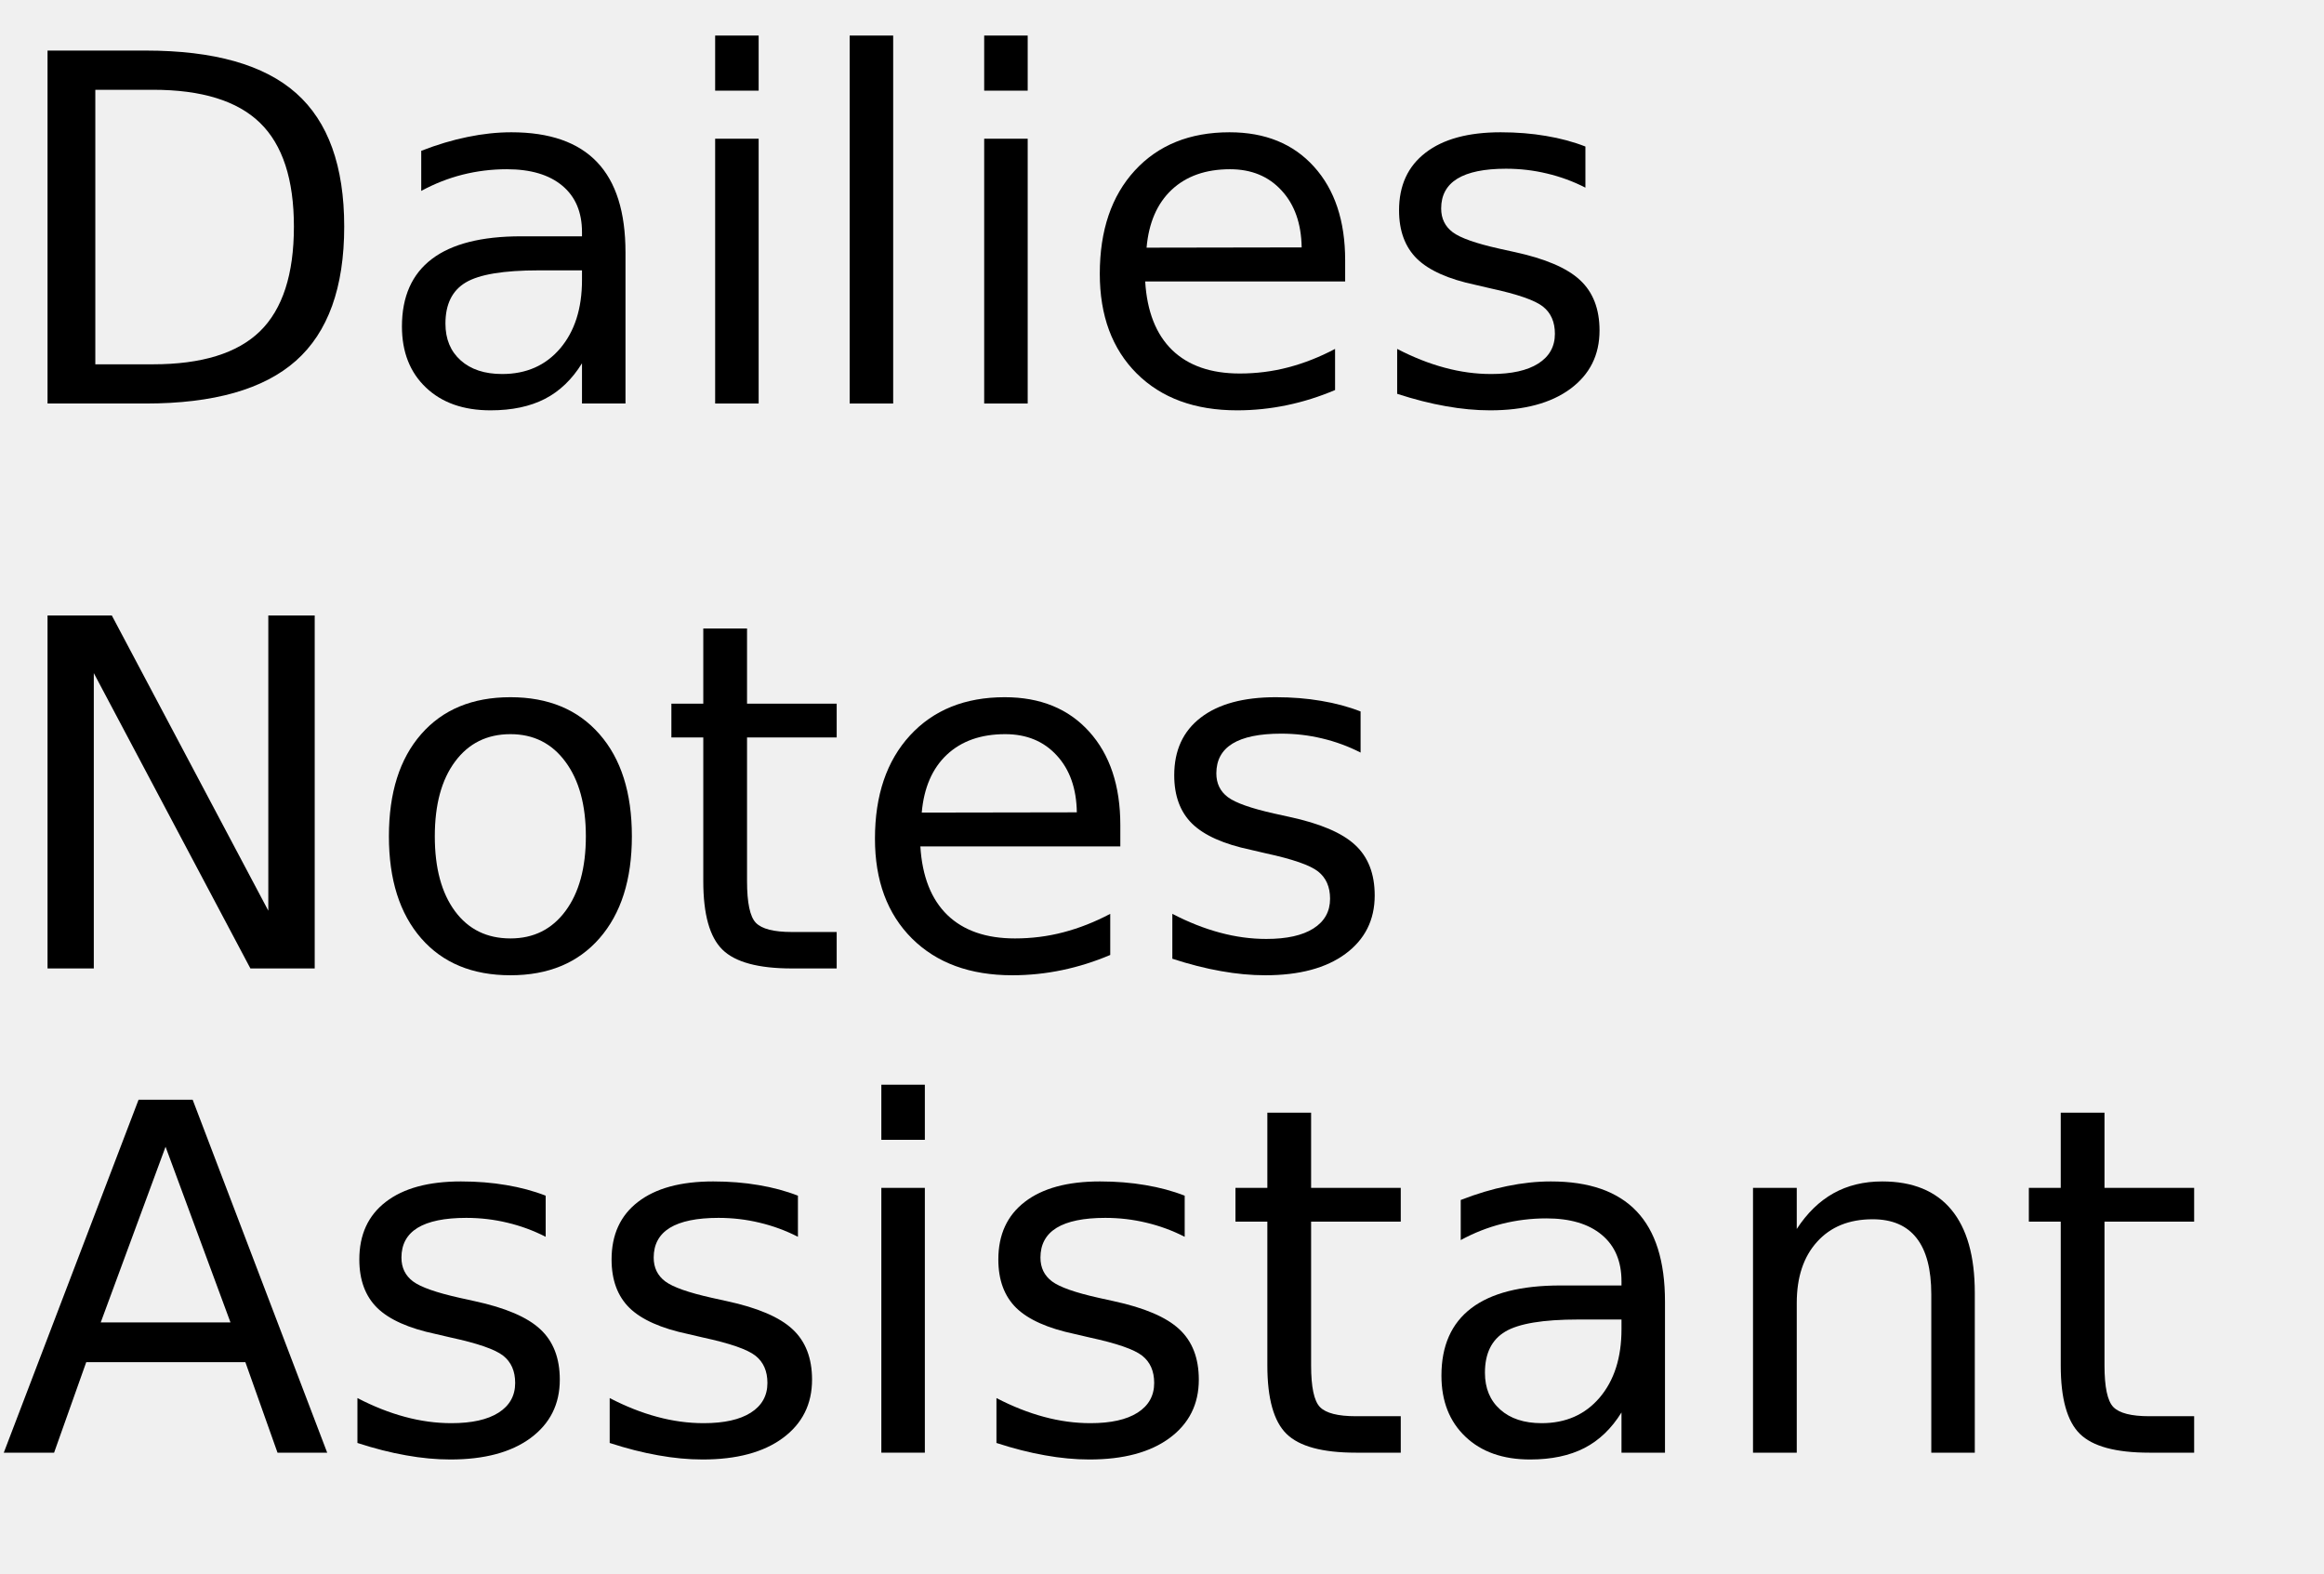
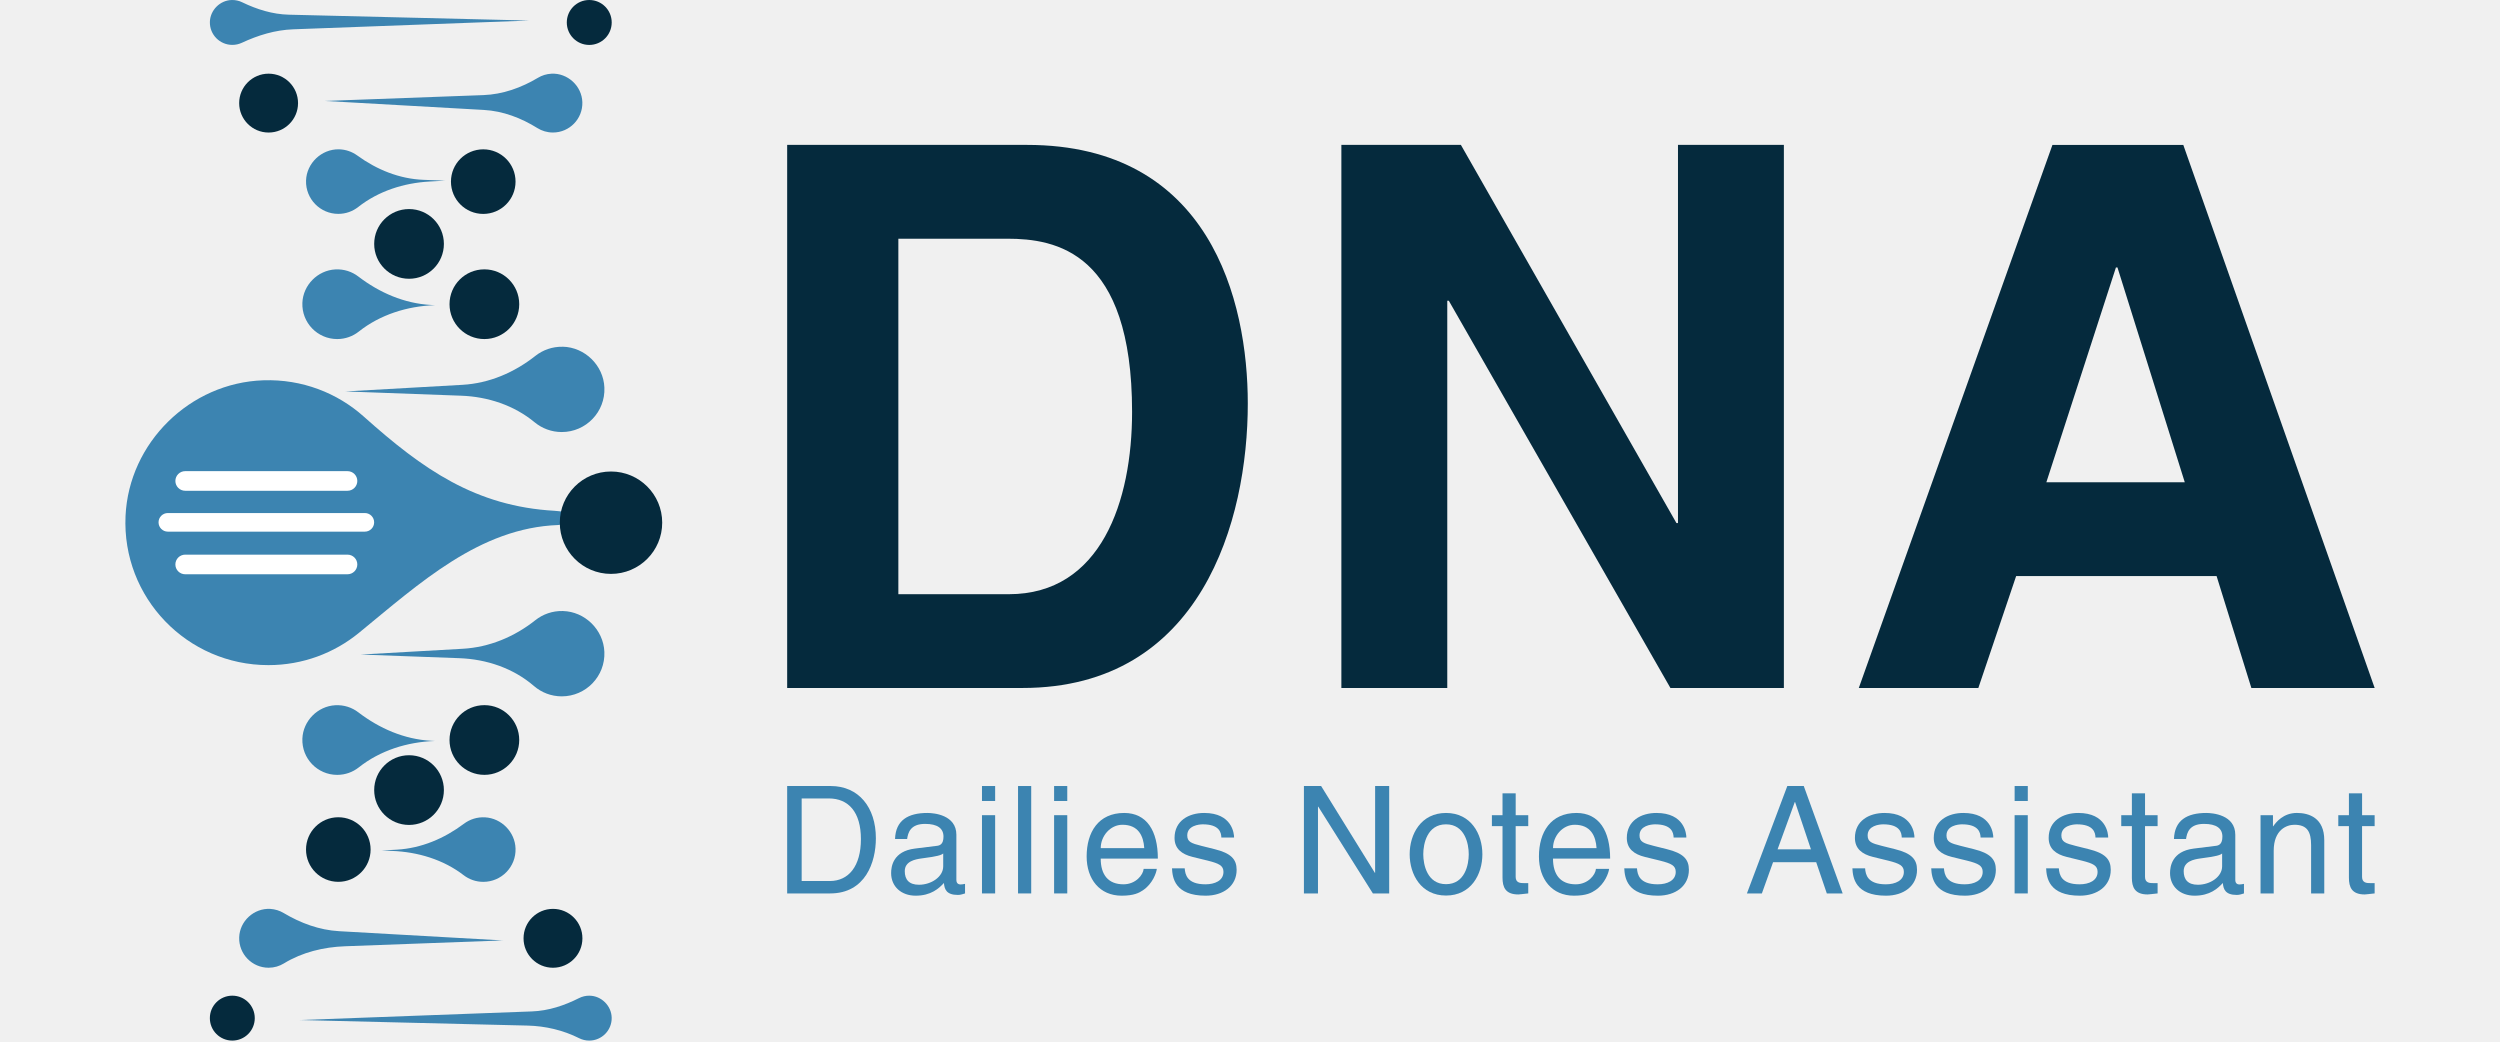
- <svg xmlns="http://www.w3.org/2000/svg" xmlns:xlink="http://www.w3.org/1999/xlink" width="288" height="195" viewBox="0 0 288 195">
+ <svg xmlns="http://www.w3.org/2000/svg" id="Layer_1" data-name="Layer 1" viewBox="0 0 1200 500">
  <defs>
+     <style>
+       .cls-1 {
+         fill: #3c84b1;
+       }
+ 
+       .cls-2 {
+         fill: #052a3d;
+       }
+ 
+       .cls-3 {
+         fill: #fff;
+       }
+     </style>
+   </defs>
+   <g>
    <g>
-       <g id="glyph-0-0">
-         <path d="M 11.812 -38.875 L 11.812 -4.859 L 18.953 -4.859 C 24.992 -4.859 29.414 -6.223 32.219 -8.953 C 35.02 -11.691 36.422 -16.016 36.422 -21.922 C 36.422 -27.773 35.02 -32.062 32.219 -34.781 C 29.414 -37.508 24.992 -38.875 18.953 -38.875 Z M 5.891 -43.734 L 18.047 -43.734 C 26.523 -43.734 32.742 -41.973 36.703 -38.453 C 40.672 -34.93 42.656 -29.422 42.656 -21.922 C 42.656 -14.379 40.66 -8.836 36.672 -5.297 C 32.691 -1.766 26.484 0 18.047 0 L 5.891 0 Z M 5.891 -43.734 " />
-       </g>
-       <g id="glyph-0-1">
-         <path d="M 20.562 -16.5 C 16.207 -16.5 13.191 -16 11.516 -15 C 9.836 -14 9 -12.301 9 -9.906 C 9 -7.988 9.629 -6.469 10.891 -5.344 C 12.148 -4.219 13.863 -3.656 16.031 -3.656 C 19.02 -3.656 21.414 -4.711 23.219 -6.828 C 25.02 -8.953 25.922 -11.773 25.922 -15.297 L 25.922 -16.5 Z M 31.312 -18.719 L 31.312 0 L 25.922 0 L 25.922 -4.984 C 24.691 -2.992 23.16 -1.523 21.328 -0.578 C 19.492 0.367 17.25 0.844 14.594 0.844 C 11.227 0.844 8.555 -0.098 6.578 -1.984 C 4.598 -3.867 3.609 -6.391 3.609 -9.547 C 3.609 -13.242 4.844 -16.031 7.312 -17.906 C 9.781 -19.781 13.469 -20.719 18.375 -20.719 L 25.922 -20.719 L 25.922 -21.234 C 25.922 -23.723 25.102 -25.645 23.469 -27 C 21.844 -28.352 19.555 -29.031 16.609 -29.031 C 14.734 -29.031 12.906 -28.805 11.125 -28.359 C 9.352 -27.91 7.645 -27.238 6 -26.344 L 6 -31.312 C 7.977 -32.082 9.895 -32.656 11.75 -33.031 C 13.602 -33.414 15.41 -33.609 17.172 -33.609 C 21.91 -33.609 25.453 -32.375 27.797 -29.906 C 30.141 -27.445 31.312 -23.719 31.312 -18.719 Z M 31.312 -18.719 " />
-       </g>
-       <g id="glyph-0-2">
-         <path d="M 5.656 -32.812 L 11.047 -32.812 L 11.047 0 L 5.656 0 Z M 5.656 -45.594 L 11.047 -45.594 L 11.047 -38.766 L 5.656 -38.766 Z M 5.656 -45.594 " />
-       </g>
-       <g id="glyph-0-3">
-         <path d="M 5.656 -45.594 L 11.047 -45.594 L 11.047 0 L 5.656 0 Z M 5.656 -45.594 " />
-       </g>
-       <g id="glyph-0-4">
-         <path d="M 33.719 -17.75 L 33.719 -15.125 L 8.938 -15.125 C 9.164 -11.406 10.281 -8.57 12.281 -6.625 C 14.289 -4.688 17.082 -3.719 20.656 -3.719 C 22.727 -3.719 24.734 -3.973 26.672 -4.484 C 28.617 -4.992 30.551 -5.754 32.469 -6.766 L 32.469 -1.672 C 30.531 -0.848 28.547 -0.223 26.516 0.203 C 24.484 0.629 22.422 0.844 20.328 0.844 C 15.098 0.844 10.953 -0.676 7.891 -3.719 C 4.836 -6.77 3.312 -10.891 3.312 -16.078 C 3.312 -21.453 4.758 -25.719 7.656 -28.875 C 10.562 -32.031 14.473 -33.609 19.391 -33.609 C 23.805 -33.609 27.297 -32.188 29.859 -29.344 C 32.43 -26.5 33.719 -22.633 33.719 -17.75 Z M 28.328 -19.344 C 28.285 -22.289 27.457 -24.641 25.844 -26.391 C 24.238 -28.148 22.109 -29.031 19.453 -29.031 C 16.441 -29.031 14.031 -28.18 12.219 -26.484 C 10.414 -24.785 9.379 -22.395 9.109 -19.312 Z M 28.328 -19.344 " />
-       </g>
-       <g id="glyph-0-5">
-         <path d="M 26.578 -31.844 L 26.578 -26.75 C 25.047 -27.531 23.457 -28.113 21.812 -28.5 C 20.176 -28.895 18.484 -29.094 16.734 -29.094 C 14.055 -29.094 12.047 -28.68 10.703 -27.859 C 9.367 -27.035 8.703 -25.805 8.703 -24.172 C 8.703 -22.922 9.18 -21.938 10.141 -21.219 C 11.098 -20.508 13.02 -19.832 15.906 -19.188 L 17.75 -18.781 C 21.582 -17.957 24.301 -16.797 25.906 -15.297 C 27.52 -13.805 28.328 -11.723 28.328 -9.047 C 28.328 -6.004 27.117 -3.594 24.703 -1.812 C 22.297 -0.039 18.984 0.844 14.766 0.844 C 13.004 0.844 11.172 0.672 9.266 0.328 C 7.367 -0.004 5.363 -0.516 3.25 -1.203 L 3.25 -6.766 C 5.238 -5.734 7.203 -4.957 9.141 -4.438 C 11.078 -3.914 12.992 -3.656 14.891 -3.656 C 17.422 -3.656 19.367 -4.086 20.734 -4.953 C 22.109 -5.828 22.797 -7.055 22.797 -8.641 C 22.797 -10.109 22.301 -11.234 21.312 -12.016 C 20.32 -12.797 18.16 -13.547 14.828 -14.266 L 12.953 -14.703 C 9.609 -15.41 7.191 -16.488 5.703 -17.938 C 4.223 -19.395 3.484 -21.395 3.484 -23.938 C 3.484 -27.02 4.578 -29.398 6.766 -31.078 C 8.953 -32.766 12.055 -33.609 16.078 -33.609 C 18.078 -33.609 19.953 -33.457 21.703 -33.156 C 23.461 -32.863 25.086 -32.426 26.578 -31.844 Z M 26.578 -31.844 " />
-       </g>
-       <g id="glyph-0-6">
-         <path d="M 5.891 -43.734 L 13.859 -43.734 L 33.25 -7.156 L 33.25 -43.734 L 39 -43.734 L 39 0 L 31.031 0 L 11.625 -36.594 L 11.625 0 L 5.891 0 Z M 5.891 -43.734 " />
-       </g>
-       <g id="glyph-0-7">
-         <path d="M 18.375 -29.031 C 15.477 -29.031 13.191 -27.898 11.516 -25.641 C 9.836 -23.391 9 -20.301 9 -16.375 C 9 -12.445 9.832 -9.352 11.5 -7.094 C 13.164 -4.844 15.457 -3.719 18.375 -3.719 C 21.238 -3.719 23.508 -4.848 25.188 -7.109 C 26.875 -9.379 27.719 -12.469 27.719 -16.375 C 27.719 -20.258 26.875 -23.336 25.188 -25.609 C 23.508 -27.891 21.238 -29.031 18.375 -29.031 Z M 18.375 -33.609 C 23.062 -33.609 26.738 -32.082 29.406 -29.031 C 32.082 -25.988 33.422 -21.77 33.422 -16.375 C 33.422 -11.008 32.082 -6.797 29.406 -3.734 C 26.738 -0.68 23.062 0.844 18.375 0.844 C 13.664 0.844 9.977 -0.68 7.312 -3.734 C 4.645 -6.797 3.312 -11.008 3.312 -16.375 C 3.312 -21.77 4.645 -25.988 7.312 -29.031 C 9.977 -32.082 13.664 -33.609 18.375 -33.609 Z M 18.375 -33.609 " />
-       </g>
-       <g id="glyph-0-8">
-         <path d="M 10.984 -42.125 L 10.984 -32.812 L 22.094 -32.812 L 22.094 -28.625 L 10.984 -28.625 L 10.984 -10.812 C 10.984 -8.133 11.348 -6.414 12.078 -5.656 C 12.816 -4.895 14.305 -4.516 16.547 -4.516 L 22.094 -4.516 L 22.094 0 L 16.547 0 C 12.391 0 9.52 -0.773 7.938 -2.328 C 6.352 -3.879 5.562 -6.707 5.562 -10.812 L 5.562 -28.625 L 1.609 -28.625 L 1.609 -32.812 L 5.562 -32.812 L 5.562 -42.125 Z M 10.984 -42.125 " />
-       </g>
-       <g id="glyph-0-9">
-         <path d="M 20.516 -37.906 L 12.484 -16.141 L 28.562 -16.141 Z M 17.172 -43.734 L 23.875 -43.734 L 40.547 0 L 34.391 0 L 30.406 -11.219 L 10.688 -11.219 L 6.703 0 L 0.469 0 Z M 17.172 -43.734 " />
-       </g>
-       <g id="glyph-0-10">
-         <path d="M 32.938 -19.812 L 32.938 0 L 27.547 0 L 27.547 -19.625 C 27.547 -22.727 26.938 -25.051 25.719 -26.594 C 24.508 -28.145 22.695 -28.922 20.281 -28.922 C 17.363 -28.922 15.066 -27.988 13.391 -26.125 C 11.711 -24.27 10.875 -21.742 10.875 -18.547 L 10.875 0 L 5.453 0 L 5.453 -32.812 L 10.875 -32.812 L 10.875 -27.719 C 12.156 -29.688 13.672 -31.16 15.422 -32.141 C 17.172 -33.117 19.188 -33.609 21.469 -33.609 C 25.238 -33.609 28.094 -32.441 30.031 -30.109 C 31.969 -27.773 32.938 -24.344 32.938 -19.812 Z M 32.938 -19.812 " />
-       </g>
+       <path class="cls-2" d="M377.83,69.55h115.09c87.86,0,106.02,74.79,106.02,124.17,0,55.91-22.15,136.51-108.19,136.51h-112.91V69.55ZM431.21,285.22h53.01c44.29,0,59.18-44.66,59.18-87.5,0-76.97-36.67-83.14-59.91-83.14h-52.28v170.64Z" />
+       <path class="cls-2" d="M805.43,69.55h50.83v260.68h-54.46l-106.38-185.89h-.73v185.89h-50.83V69.55h57.37l103.47,181.53h.73V69.55Z" />
+       <path class="cls-2" d="M949.58,330.24h-57.36l92.95-260.68h62.81l91.86,260.68h-59.18l-16.7-53.73h-96.21l-18.15,53.73ZM982.25,231.48h66.44l-32.31-103.11h-.73l-33.4,103.11Z" />
    </g>
-   </defs>
-   <g fill="rgb(0%, 0%, 0%)" fill-opacity="1">
-     <use xlink:href="#glyph-0-0" x="0" y="50" />
-     <use xlink:href="#glyph-0-1" x="46.201" y="50" />
-     <use xlink:href="#glyph-0-2" x="82.969" y="50" />
-     <use xlink:href="#glyph-0-3" x="99.639" y="50" />
-     <use xlink:href="#glyph-0-2" x="116.309" y="50" />
-     <use xlink:href="#glyph-0-4" x="132.979" y="50" />
-     <use xlink:href="#glyph-0-5" x="169.893" y="50" />
+     <g>
+       <path class="cls-1" d="M377.83,377.29h20.9c13.43,0,21.69,10.2,21.69,25.06,0,11.56-5.03,26.5-21.97,26.5h-20.61v-51.56ZM384.8,422.89h13.5c9.05,0,14.94-7.11,14.94-20.11s-5.96-19.53-15.44-19.53h-13v39.64Z" />
+       <path class="cls-1" d="M429.62,402.71c.29-8.98,6.25-12.49,15.51-12.49,3.02,0,13.93.86,13.93,10.48v21.61c0,1.58.79,2.23,2.08,2.23.57,0,1.36-.14,2.08-.29v4.6c-1.08.29-2.01.72-3.45.72-5.6,0-6.46-2.87-6.68-5.74-2.44,2.66-6.25,6.1-13.57,6.1-6.89,0-11.78-4.38-11.78-10.84,0-3.16.93-10.48,11.42-11.78l10.41-1.29c1.51-.14,3.3-.72,3.3-4.45,0-3.95-2.87-6.1-8.83-6.1-7.18,0-8.19,4.38-8.62,7.25h-5.82ZM452.74,409.68c-1,.79-2.58,1.36-10.41,2.37-3.09.43-8.04,1.36-8.04,6.1,0,4.09,2.08,6.53,6.82,6.53,5.89,0,11.63-3.81,11.63-8.83v-6.18Z" />
+       <path class="cls-1" d="M471.35,384.47v-7.18h6.32v7.18h-6.32ZM477.67,428.85h-6.32v-37.56h6.32v37.56Z" />
+       <path class="cls-1" d="M494.98,428.85h-6.32v-51.56h6.32v51.56Z" />
+       <path class="cls-1" d="M505.97,384.47v-7.18h6.32v7.18h-6.32ZM512.29,428.85h-6.32v-37.56h6.32v37.56Z" />
+       <path class="cls-1" d="M555.27,417.08c-.21,1.79-1.94,7.11-6.68,10.27-1.72,1.15-4.17,2.58-10.2,2.58-10.56,0-16.8-7.97-16.8-18.81,0-11.63,5.6-20.9,18.02-20.9,10.84,0,16.16,8.62,16.16,21.9h-27.43c0,7.83,3.66,12.35,10.92,12.35,5.96,0,9.48-4.6,9.69-7.4h6.32ZM549.24,407.09c-.36-5.82-2.8-11.2-10.48-11.2-5.82,0-10.41,5.39-10.41,11.2h20.9Z" />
+       <path class="cls-1" d="M586.25,402c-.07-2.37-.93-6.32-8.9-6.32-1.94,0-7.47.65-7.47,5.31,0,3.09,1.94,3.81,6.82,5.03l6.32,1.58c7.83,1.94,10.56,4.81,10.56,9.91,0,7.76-6.39,12.42-14.86,12.42-14.86,0-15.94-8.62-16.16-13.14h6.1c.22,2.94,1.08,7.68,9.98,7.68,4.52,0,8.62-1.79,8.62-5.96,0-3.02-2.08-4.02-7.47-5.39l-7.32-1.79c-5.24-1.29-8.69-3.95-8.69-9.12,0-8.26,6.82-11.99,14.22-11.99,13.43,0,14.36,9.91,14.36,11.78h-6.1Z" />
+       <path class="cls-1" d="M660.06,377.29h6.75v51.56h-7.83l-26.21-41.65h-.14v41.65h-6.75v-51.56h8.26l25.78,41.65h.14v-41.65Z" />
+       <path class="cls-1" d="M694.09,390.22c11.99,0,17.45,10.13,17.45,19.82s-5.46,19.82-17.45,19.82-17.45-10.13-17.45-19.82,5.46-19.82,17.45-19.82ZM694.09,424.4c9.05,0,10.91-9.34,10.91-14.36s-1.87-14.36-10.91-14.36-10.92,9.34-10.92,14.36,1.87,14.36,10.92,14.36Z" />
+       <path class="cls-1" d="M727.52,396.54v24.41c0,2.94,2.51,2.94,3.81,2.94h2.23v4.95c-2.3.22-4.09.5-4.74.5-6.25,0-7.61-3.52-7.61-8.04v-24.77h-5.1v-5.24h5.1v-10.48h6.32v10.48h6.03v5.24h-6.03Z" />
+       <path class="cls-1" d="M772.37,417.08c-.21,1.79-1.94,7.11-6.68,10.27-1.72,1.15-4.17,2.58-10.2,2.58-10.56,0-16.8-7.97-16.8-18.81,0-11.63,5.6-20.9,18.02-20.9,10.84,0,16.16,8.62,16.16,21.9h-27.43c0,7.83,3.66,12.35,10.92,12.35,5.96,0,9.48-4.6,9.69-7.4h6.32ZM766.34,407.09c-.36-5.82-2.8-11.2-10.48-11.2-5.82,0-10.41,5.39-10.41,11.2h20.9Z" />
+       <path class="cls-1" d="M803.34,402c-.07-2.37-.93-6.32-8.9-6.32-1.94,0-7.47.65-7.47,5.31,0,3.09,1.94,3.81,6.82,5.03l6.32,1.58c7.83,1.94,10.56,4.81,10.56,9.91,0,7.76-6.39,12.42-14.86,12.42-14.86,0-15.94-8.62-16.16-13.14h6.1c.22,2.94,1.08,7.68,9.98,7.68,4.52,0,8.62-1.79,8.62-5.96,0-3.02-2.08-4.02-7.47-5.39l-7.32-1.79c-5.24-1.29-8.69-3.95-8.69-9.12,0-8.26,6.82-11.99,14.22-11.99,13.43,0,14.36,9.91,14.36,11.78h-6.1Z" />
+       <path class="cls-1" d="M851.08,413.84l-5.38,15.01h-7.18l19.39-51.56h7.9l18.67,51.56h-7.61l-5.1-15.01h-20.68ZM869.25,407.67l-7.61-22.69h-.14l-8.26,22.69h16.01Z" />
+       <path class="cls-1" d="M912.84,402c-.07-2.37-.93-6.32-8.9-6.32-1.94,0-7.47.65-7.47,5.31,0,3.09,1.94,3.81,6.82,5.03l6.32,1.58c7.83,1.94,10.56,4.81,10.56,9.91,0,7.76-6.39,12.42-14.86,12.42-14.86,0-15.94-8.62-16.16-13.14h6.1c.22,2.94,1.08,7.68,9.98,7.68,4.52,0,8.62-1.79,8.62-5.96,0-3.02-2.08-4.02-7.47-5.39l-7.33-1.79c-5.24-1.29-8.69-3.95-8.69-9.12,0-8.26,6.82-11.99,14.22-11.99,13.43,0,14.36,9.91,14.36,11.78h-6.1Z" />
+       <path class="cls-1" d="M950.68,402c-.07-2.37-.93-6.32-8.9-6.32-1.94,0-7.47.65-7.47,5.31,0,3.09,1.94,3.81,6.82,5.03l6.32,1.58c7.83,1.94,10.56,4.81,10.56,9.91,0,7.76-6.39,12.42-14.86,12.42-14.86,0-15.94-8.62-16.16-13.14h6.1c.22,2.94,1.08,7.68,9.98,7.68,4.52,0,8.62-1.79,8.62-5.96,0-3.02-2.08-4.02-7.47-5.39l-7.33-1.79c-5.24-1.29-8.69-3.95-8.69-9.12,0-8.26,6.82-11.99,14.22-11.99,13.43,0,14.36,9.91,14.36,11.78h-6.1Z" />
+       <path class="cls-1" d="M967.02,384.47v-7.18h6.32v7.18h-6.32ZM973.33,428.85h-6.32v-37.56h6.32v37.56Z" />
+       <path class="cls-1" d="M1005.83,402c-.07-2.37-.93-6.32-8.9-6.32-1.94,0-7.47.65-7.47,5.31,0,3.09,1.94,3.81,6.82,5.03l6.32,1.58c7.83,1.94,10.56,4.81,10.56,9.91,0,7.76-6.39,12.42-14.86,12.42-14.86,0-15.94-8.62-16.16-13.14h6.1c.22,2.94,1.08,7.68,9.98,7.68,4.52,0,8.62-1.79,8.62-5.96,0-3.02-2.08-4.02-7.47-5.39l-7.32-1.79c-5.24-1.29-8.69-3.95-8.69-9.12,0-8.26,6.82-11.99,14.22-11.99,13.43,0,14.36,9.91,14.36,11.78h-6.1Z" />
+       <path class="cls-1" d="M1029.61,396.54v24.41c0,2.94,2.51,2.94,3.81,2.94h2.23v4.95c-2.3.22-4.09.5-4.74.5-6.25,0-7.61-3.52-7.61-8.04v-24.77h-5.1v-5.24h5.1v-10.48h6.32v10.48h6.03v5.24h-6.03Z" />
+       <path class="cls-1" d="M1043.5,402.71c.29-8.98,6.25-12.49,15.51-12.49,3.02,0,13.93.86,13.93,10.48v21.61c0,1.58.79,2.23,2.08,2.23.57,0,1.36-.14,2.08-.29v4.6c-1.08.29-2.01.72-3.45.72-5.6,0-6.46-2.87-6.68-5.74-2.44,2.66-6.25,6.1-13.57,6.1-6.89,0-11.78-4.38-11.78-10.84,0-3.16.93-10.48,11.42-11.78l10.41-1.29c1.51-.14,3.3-.72,3.3-4.45,0-3.95-2.87-6.1-8.83-6.1-7.18,0-8.19,4.38-8.62,7.25h-5.82ZM1066.62,409.68c-1,.79-2.58,1.36-10.41,2.37-3.09.43-8.04,1.36-8.04,6.1,0,4.09,2.08,6.53,6.82,6.53,5.89,0,11.63-3.81,11.63-8.83v-6.18Z" />
+       <path class="cls-1" d="M1115.65,428.85h-6.32v-23.12c0-6.53-1.87-9.84-8.04-9.84-3.59,0-9.91,2.3-9.91,12.49v20.47h-6.32v-37.56h5.96v5.31h.14c1.36-2.01,4.88-6.39,11.35-6.39,5.82,0,13.14,2.37,13.14,13.07v25.56Z" />
+       <path class="cls-1" d="M1133.79,396.54v24.41c0,2.94,2.51,2.94,3.81,2.94h2.23v4.95c-2.3.22-4.09.5-4.74.5-6.25,0-7.61-3.52-7.61-8.04v-24.77h-5.1v-5.24h5.1v-10.48h6.32v10.48h6.03v5.24h-6.03Z" />
+     </g>
  </g>
-   <g fill="rgb(0%, 0%, 0%)" fill-opacity="1">
-     <use xlink:href="#glyph-0-6" x="0" y="120" />
-     <use xlink:href="#glyph-0-7" x="44.883" y="120" />
-     <use xlink:href="#glyph-0-8" x="81.592" y="120" />
-     <use xlink:href="#glyph-0-4" x="105.117" y="120" />
-     <use xlink:href="#glyph-0-5" x="142.031" y="120" />
+   <path class="cls-1" d="M270.12,166.44c-4.97-.11-9.54,1.55-13.13,4.38-10.13,8-22.19,13.18-35.08,13.9l-56.16,3.17,55.64,2.05c12.78.47,25.36,4.59,35.22,12.75,3.54,2.93,8.09,4.69,13.04,4.69,11.59,0,20.95-9.64,20.46-21.34-.43-10.65-9.34-19.37-19.99-19.62h-.01Z" />
+   <path class="cls-1" d="M270.18,293.29c-5.01-.13-9.62,1.55-13.24,4.42-10.02,7.96-22.06,12.98-34.83,13.7l-48.99,2.77,47.4,1.75c13.06.48,25.89,4.82,35.78,13.36,3.58,3.09,8.24,4.96,13.34,4.96,11.59,0,20.95-9.64,20.46-21.34-.44-10.63-9.3-19.35-19.93-19.62h.01Z" />
+   <g>
+     <path class="cls-2" d="M279.56,450.39c0,7.8-6.33,14.13-14.13,14.13s-14.13-6.33-14.13-14.13,6.33-14.13,14.13-14.13,14.13,6.33,14.13,14.13Z" />
+     <path class="cls-2" d="M100.73,488.7c0,5.96,4.82,10.78,10.78,10.78s10.78-4.82,10.78-10.78-4.82-10.78-10.78-10.78-10.78,4.82-10.78,10.78Z" />
+     <path class="cls-1" d="M282.93,477.92c-1.78-.01-3.46.41-4.95,1.15-7.09,3.58-14.66,6.11-22.61,6.41l-111.55,4.14,109.41,2.66c8.6.21,17.1,2.21,24.79,6.07,1.45.73,3.08,1.13,4.81,1.13,6,0,10.87-4.91,10.78-10.93-.09-5.75-4.93-10.57-10.68-10.62h-.01Z" />
+     <path class="cls-1" d="M241.52,451.42l-78.76-4.45c-9.48-.54-18.46-3.86-26.62-8.73-1.9-1.14-4.1-1.83-6.45-1.97-7.8-.42-14.66,5.89-14.88,13.7-.22,7.99,6.19,14.54,14.12,14.54,2.69,0,5.21-.76,7.34-2.07,8.77-5.36,19.01-7.85,29.29-8.23l75.96-2.81h0Z" />
  </g>
-   <g fill="rgb(0%, 0%, 0%)" fill-opacity="1">
-     <use xlink:href="#glyph-0-9" x="0" y="180" />
-     <use xlink:href="#glyph-0-5" x="41.045" y="180" />
-     <use xlink:href="#glyph-0-5" x="72.305" y="180" />
-     <use xlink:href="#glyph-0-2" x="103.564" y="180" />
-     <use xlink:href="#glyph-0-5" x="120.234" y="180" />
-     <use xlink:href="#glyph-0-8" x="151.494" y="180" />
-     <use xlink:href="#glyph-0-1" x="175.02" y="180" />
-     <use xlink:href="#glyph-0-10" x="211.787" y="180" />
-     <use xlink:href="#glyph-0-8" x="249.814" y="180" />
+   <g>
+     <path class="cls-2" d="M196.34,395.97c9.24,0,16.73-7.49,16.73-16.73s-7.49-16.73-16.73-16.73-16.73,7.49-16.73,16.73,7.49,16.73,16.73,16.73Z" />
+     <path class="cls-2" d="M232.5,371.93c9.24,0,16.73-7.49,16.73-16.73s-7.49-16.73-16.73-16.73-16.73,7.49-16.73,16.73,7.49,16.73,16.73,16.73Z" />
+     <path class="cls-2" d="M146.89,407.78c0,8.56,6.93,15.5,15.5,15.5s15.5-6.93,15.5-15.5-6.93-15.5-15.5-15.5-15.5,6.93-15.5,15.5Z" />
+     <path class="cls-1" d="M208.81,355.67l-2.04-.11c-12.75-.73-24.63-5.88-34.77-13.64-3.02-2.32-6.87-3.63-11.02-3.41-8.52.44-15.51,7.53-15.84,16.04-.36,9.54,7.25,17.39,16.72,17.39,3.91,0,7.52-1.35,10.36-3.6,10.28-8.14,23.22-12.18,36.33-12.66h.26Z" />
+     <path class="cls-1" d="M232.83,392.32c-3.8-.21-7.33.97-10.12,3.06-9.46,7.09-20.47,11.79-32.28,12.46l-7.28.41,4.96.19c12.36.46,24.63,4.11,34.44,11.65,2.62,2.01,5.88,3.2,9.43,3.2,8.72,0,15.76-7.2,15.48-15.98-.24-7.92-6.73-14.56-14.64-14.99h0Z" />
  </g>
+   <g>
+     <path class="cls-2" d="M293.62,10.79c0,5.96-4.82,10.78-10.78,10.78s-10.78-4.82-10.78-10.78S276.88,0,282.84,0s10.78,4.82,10.78,10.78Z" />
+     <path class="cls-2" d="M114.8,49.49c0,7.8,6.33,14.13,14.13,14.13s14.13-6.33,14.13-14.13-6.33-14.13-14.13-14.13-14.13,6.33-14.13,14.13Z" />
+     <path class="cls-1" d="M254.05,9.86l-115.42-2.81c-7.85-.19-15.36-2.56-22.43-5.98-1.47-.71-3.14-1.1-4.9-1.07-5.7.11-10.48,4.91-10.56,10.62-.09,6.02,4.77,10.93,10.78,10.93,1.62,0,3.15-.36,4.54-1,7.79-3.63,16.04-6.16,24.64-6.48l113.37-4.21h-.01Z" />
+     <path class="cls-1" d="M264.67,35.38c-2.35.12-4.55.82-6.45,1.96-8.02,4.78-16.89,7.97-26.22,8.31l-76.07,2.81,76.31,4.31c9.21.52,17.9,3.84,25.71,8.71,2.17,1.35,4.73,2.13,7.46,2.13,7.93,0,14.35-6.55,14.12-14.54-.22-7.8-7.08-14.11-14.88-13.7h.01Z" />
+   </g>
+   <g>
+     <path class="cls-2" d="M213.07,117.08c0,9.24-7.48,16.73-16.73,16.73s-16.73-7.48-16.73-16.73,7.48-16.73,16.73-16.73,16.73,7.48,16.73,16.73Z" />
+     <path class="cls-2" d="M247.46,87.18c0,8.56-6.93,15.5-15.5,15.5s-15.5-6.93-15.5-15.5,6.93-15.5,15.5-15.5,15.5,6.93,15.5,15.5Z" />
+     <path class="cls-2" d="M232.5,162.75c9.24,0,16.73-7.49,16.73-16.73s-7.49-16.73-16.73-16.73-16.73,7.49-16.73,16.73,7.49,16.73,16.73,16.73Z" />
+     <path class="cls-1" d="M208.81,146.48l-2.04-.11c-12.75-.71-24.63-5.88-34.77-13.64-3.02-2.32-6.87-3.63-11.02-3.41-8.52.44-15.51,7.53-15.84,16.04-.36,9.54,7.25,17.39,16.72,17.39,3.91,0,7.52-1.35,10.36-3.6,10.28-8.14,23.22-12.18,36.33-12.66h.26Z" />
+     <path class="cls-1" d="M213.92,86.72l-10.58-.4c-11.58-.43-22.47-4.86-31.85-11.69-2.48-1.8-5.52-2.89-8.81-2.96-8.35-.15-15.54,6.68-15.78,15.03-.25,8.77,6.78,15.96,15.48,15.96,3.62,0,6.93-1.23,9.57-3.31,9.7-7.63,21.83-11.51,34.14-12.21l7.82-.44h0Z" />
+   </g>
+   <path class="cls-1" d="M290.12,247.64l-23.82-2.45c-38.06-2.14-63.28-19.84-91.67-45.22-12.68-11.34-29.62-18.04-48.16-17.43-35.3,1.16-64.58,29.96-66.21,65.09-1.81,39.26,29.59,71.63,68.57,71.63,16.48,0,31.62-5.81,43.43-15.47,29.19-23.88,57.96-50.41,95.69-51.78l22.17-4.38Z" />
+   <rect class="cls-3" x="76.1" y="246.26" width="103.49" height="8.93" rx="4.46" ry="4.46" />
+   <path class="cls-3" d="M166.8,235.57h-77.91c-2.6,0-4.71-2.11-4.71-4.71s2.11-4.71,4.71-4.71h77.91c2.6,0,4.71,2.11,4.71,4.71s-2.11,4.71-4.71,4.71Z" />
+   <path class="cls-3" d="M166.8,275.65h-77.91c-2.6,0-4.71-2.11-4.71-4.71s2.11-4.71,4.71-4.71h77.91c2.6,0,4.71,2.11,4.71,4.71s-2.11,4.71-4.71,4.71Z" />
+   <path class="cls-2" d="M268.7,250.89c0,13.57,11,24.58,24.58,24.58s24.58-11,24.58-24.58-11-24.57-24.58-24.57-24.58,11-24.58,24.57Z" />
</svg>
